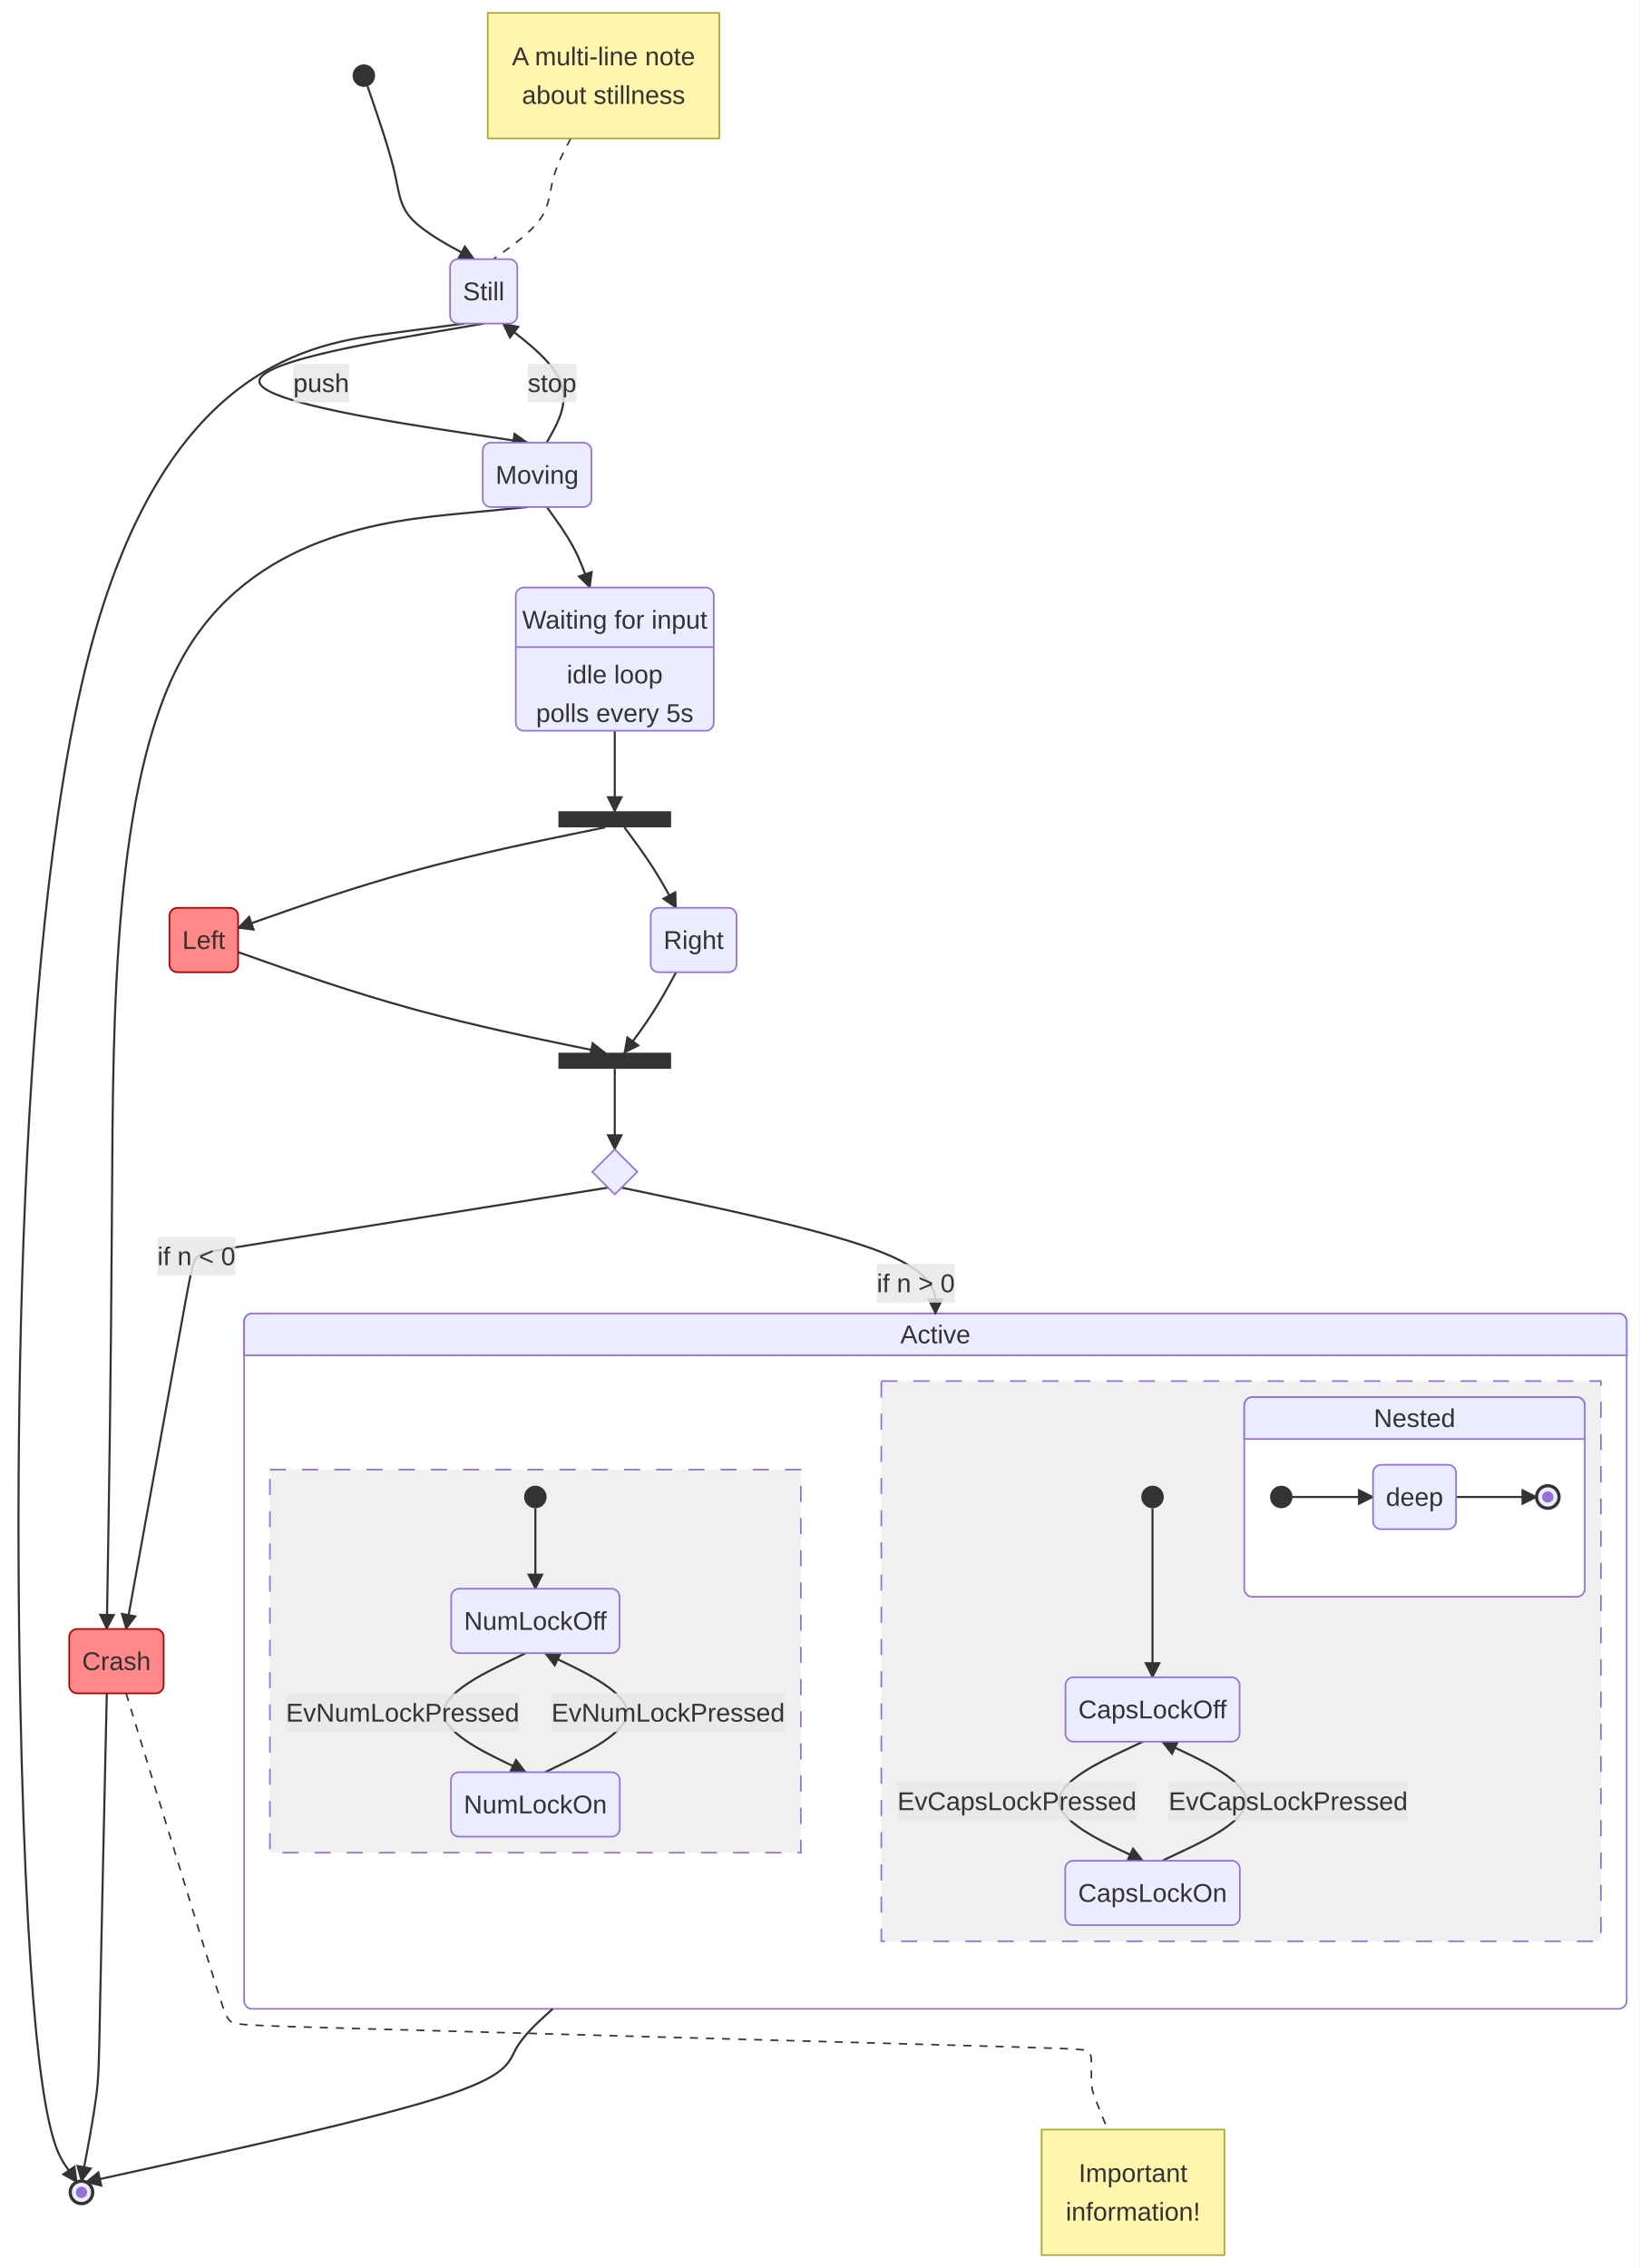
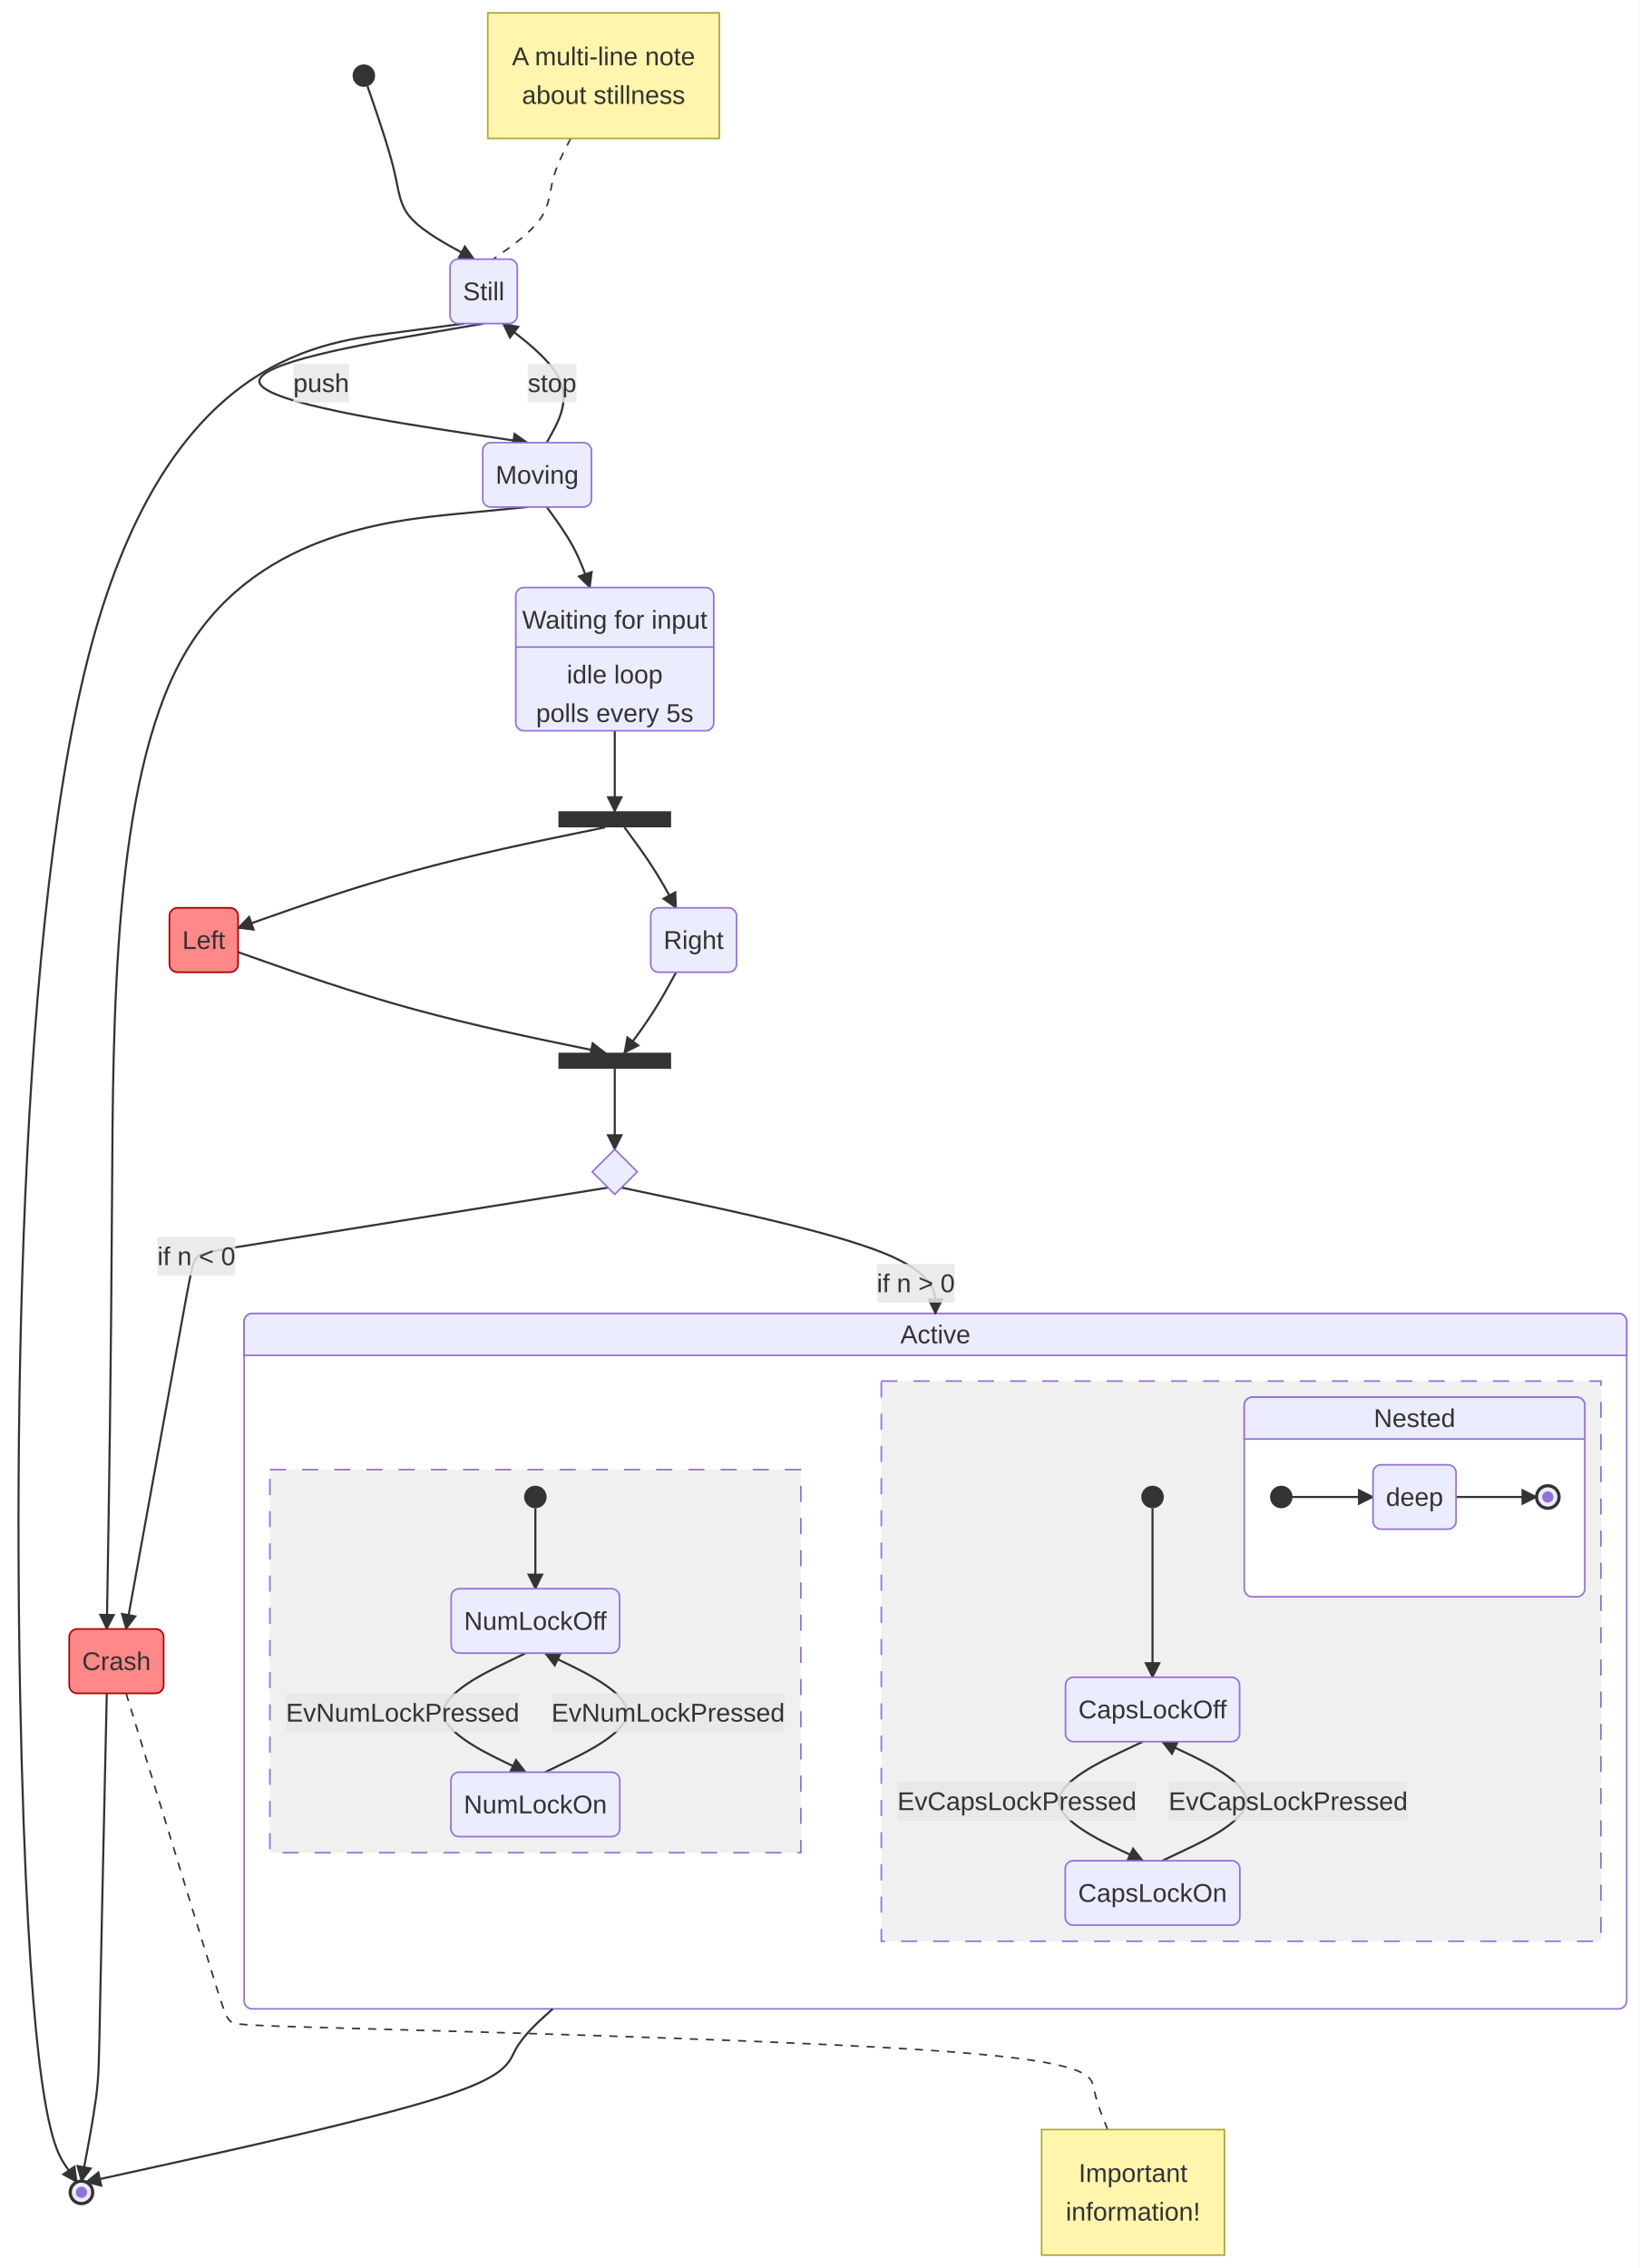
<svg xmlns="http://www.w3.org/2000/svg" id="mermaid" class="statediagram" width="1018.7" height="1409" viewBox="-821.07 17 1018.7 1409" role="graphics-document document" aria-roledescription="statediagram">
  <style>#mermaid{font-family:"trebuchet ms",verdana,arial,sans-serif;font-size:16px;fill:#333;}#mermaid .st{fill:#ECECFF;stroke:#9370DB;stroke-width:1px;}#mermaid .bar,#mermaid .start{fill:#333;stroke:none;}#mermaid .endo{fill:#ECECFF;stroke:#333;stroke-width:2px;}#mermaid .endi{fill:#9370DB;}#mermaid .choice{fill:#ECECFF;stroke:#9370DB;stroke-width:1px;}#mermaid .comp{fill:#fff;stroke:#9370DB;stroke-width:1px;}#mermaid .comp-t{fill:#ECECFF;stroke:#9370DB;stroke-width:1px;}#mermaid .region{fill:#f0f0f0;stroke:#9370DB;stroke-width:1px;stroke-dasharray:10,10;}#mermaid .div{stroke:#9370DB;stroke-width:1px;}#mermaid .tr{fill:none;stroke:#333;stroke-width:1.3px;}#mermaid .lbl{fill:#e8e8e8;opacity:0.85;}#mermaid .note{fill:#fff5ad;stroke:#aaaa33;stroke-width:1px;}#mermaid .note-l{stroke:#333;stroke-width:1px;stroke-dasharray:5;}</style>
  <rect x="-821.07" y="17" width="1018.7" height="1409" fill="white" />
  <defs>
    <marker id="st-arrow" viewBox="0 0 10 10" refX="9" refY="5" markerWidth="8" markerHeight="8" orient="auto">
      <path d="M0,0 L10,5 L0,10 z" fill="#333" />
    </marker>
  </defs>
  <rect class="comp" x="-669.38" y="833" width="859.02" height="432" rx="5" />
  <path class="comp-t" d="M-669.38,859 v-21 a5,5 0 0 1 5,-5 h849.02 a5,5 0 0 1 5,5 v21 z" />
  <text x="-239.87" y="846" text-anchor="middle" dominant-baseline="central">Active</text>
  <rect class="region" x="-653.38" y="930" width="329.91" height="238" />
  <rect class="region" x="-273.47" y="875" width="447.11" height="348" />
  <rect class="comp" x="-47.96" y="885" width="211.59" height="124" rx="5" />
  <path class="comp-t" d="M-47.96,911 v-21 a5,5 0 0 1 5,-5 h201.59 a5,5 0 0 1 5,5 v21 z" />
  <text x="57.84" y="898" text-anchor="middle" dominant-baseline="central">Nested</text>
  <path class="tr" d="M-592.72,70.62L-589.43,80.18C-586.15,89.75 -579.57,108.87 -576.28,122.6C-573,136.33 -573,144.67 -565.25,153C-557.51,161.33 -542.02,169.67 -534.28,173.83L-526.54,178" marker-end="url(#st-arrow)" />
  <path class="tr" d="M-532.54,218L-579.29,224.17C-626.05,230.33 -719.56,242.67 -766.31,425.5C-813.07,608.33 -813.07,961.67 -806.44,1147.94C-799.82,1334.21 -786.57,1353.41 -779.95,1363.01L-773.32,1372.62" marker-end="url(#st-arrow)" />
  <path class="tr" d="M-520.54,218L-556.46,224.17C-592.38,230.33 -664.21,242.67 -659.68,255C-655.15,267.33 -574.25,279.67 -533.8,285.83L-493.35,292" marker-end="url(#st-arrow)" />
  <path class="tr" d="M-481.35,292L-477.98,285.83C-474.61,279.67 -467.86,267.33 -472.39,255C-476.92,242.67 -492.73,230.33 -500.63,224.17L-508.54,218" marker-end="url(#st-arrow)" />
  <path class="tr" d="M-493.35,332L-536.26,336.17C-579.17,340.33 -664.99,348.67 -707.9,426C-750.81,503.33 -750.81,649.67 -751.46,761.67C-752.12,873.67 -753.42,951.33 -754.07,990.17L-754.72,1029" marker-end="url(#st-arrow)" />
  <path class="tr" d="M-754.72,1069L-755.53,1105.83C-756.34,1142.67 -757.96,1216.33 -758.78,1257.33C-759.59,1298.33 -759.59,1306.67 -761.4,1320.33C-763.21,1334 -766.83,1353 -768.64,1362.5L-770.45,1372" marker-end="url(#st-arrow)" />
  <path class="tr" d="M-481.35,332L-478.33,336.17C-475.31,340.33 -469.27,348.67 -464.8,357C-460.33,365.33 -457.44,373.67 -455.99,377.83L-454.55,382" marker-end="url(#st-arrow)" />
  <path class="tr" d="M-439.1,471L-439.1,521" marker-end="url(#st-arrow)" />
  <path class="tr" d="M-445.1,531L-465.38,535.17C-485.66,539.33 -526.22,547.67 -564.23,558.08C-602.23,568.49 -637.68,580.99 -655.4,587.23L-673.13,593.48" marker-end="url(#st-arrow)" />
  <path class="tr" d="M-433.1,531L-430.01,535.17C-426.93,539.33 -420.76,547.67 -415.41,556C-410.05,564.33 -405.52,572.67 -403.25,576.83L-400.98,581" marker-end="url(#st-arrow)" />
  <path class="tr" d="M-673.13,608.52L-655.4,614.77C-637.68,621.01 -602.23,633.51 -564.23,643.92C-526.22,654.33 -485.66,662.67 -465.38,666.83L-445.1,671" marker-end="url(#st-arrow)" />
  <path class="tr" d="M-400.98,621L-403.25,625.17C-405.52,629.33 -410.05,637.67 -415.41,646C-420.76,654.33 -426.93,662.67 -430.01,666.83L-433.1,671" marker-end="url(#st-arrow)" />
  <path class="tr" d="M-439.1,681L-439.1,731" marker-end="url(#st-arrow)" />
  <path class="tr" d="M-443.3,754.8L-483.86,761.3C-524.41,767.8 -605.53,780.79 -648.39,787.66C-691.25,794.52 -695.86,795.26 -698.58,797.93C-701.3,800.59 -702.13,805.18 -709.18,844.02C-716.22,882.85 -729.47,955.93 -736.1,992.46L-742.72,1029" marker-end="url(#st-arrow)" />
-   <path class="note-l" fill="none" d="M-742.72,1069L-732.85,1101.1C-722.98,1133.21 -703.24,1197.41 -692.68,1231.75C-682.12,1266.08 -680.75,1270.54 -677.73,1272.83C-674.71,1275.13 -670.05,1275.26 -582.98,1277.7C-495.91,1280.13 -326.44,1284.87 -239.37,1287.3C-152.3,1289.74 -147.64,1289.87 -145.31,1291.32C-142.97,1292.78 -142.97,1295.56 -142.97,1298.33C-142.97,1301.11 -142.97,1303.89 -142.97,1306.67C-142.97,1309.44 -142.97,1312.22 -142.41,1315C-141.85,1317.78 -140.72,1320.56 -139.04,1324.72C-137.35,1328.89 -135.1,1334.44 -133.98,1337.22L-132.86,1340" />
+   <path class="note-l" fill="none" d="M-742.72,1069L-732.85,1101.1C-722.98,1133.21 -703.24,1197.41 -692.68,1231.75C-682.12,1266.08 -680.75,1270.54 -677.73,1272.83C-674.71,1275.13 -670.05,1275.26 -580.65,1277.76C-491.25,1280.26 -317.11,1285.13 -230.04,1291.73C-142.97,1298.33 -142.97,1306.67 -141.29,1315C-139.6,1323.33 -136.23,1331.67 -134.54,1335.83L-132.86,1340" />
  <path class="note-l" fill="none" d="M-466.46,103L-468.64,107.17C-470.82,111.33 -475.18,119.67 -477.36,128C-479.54,136.33 -479.54,144.67 -485.37,153C-491.2,161.33 -502.87,169.67 -508.7,173.83L-514.54,178" />
  <path class="tr" d="M-434.9,754.8L-402.39,761.67C-369.89,768.53 -304.88,782.27 -272.38,795.3C-239.87,808.33 -239.87,820.67 -239.87,826.83L-239.87,833" marker-end="url(#st-arrow)" />
  <path class="tr" d="M-477.64,1265L-482.23,1269.17C-486.81,1273.33 -495.99,1281.67 -500.57,1290C-505.16,1298.33 -505.16,1306.67 -548.9,1320.44C-592.63,1334.21 -680.1,1353.41 -723.84,1363.01L-767.58,1372.62" marker-end="url(#st-arrow)" />
  <rect class="lbl" x="-638.85" y="243" width="34.7" height="24" />
  <text x="-621.5" y="255" text-anchor="middle" dominant-baseline="central">push</text>
  <rect class="lbl" x="-493.15" y="243" width="30.25" height="24" />
  <text x="-478.03" y="255" text-anchor="middle" dominant-baseline="central">stop</text>
  <rect class="lbl" x="-723.3" y="785.45" width="48.48" height="24" />
  <text x="-699.05" y="797.45" text-anchor="middle" dominant-baseline="central">if n &lt; 0</text>
  <rect class="lbl" x="-276.3" y="802.24" width="48.48" height="24" />
  <text x="-252.06" y="814.24" text-anchor="middle" dominant-baseline="central">if n &gt; 0</text>
  <path class="tr" d="M-488.43,954L-488.43,1004" marker-end="url(#st-arrow)" />
  <path class="tr" d="M-494.43,1044L-507.17,1050.17C-519.92,1056.33 -545.41,1068.67 -545.41,1081C-545.41,1093.33 -519.92,1105.67 -507.17,1111.83L-494.43,1118" marker-end="url(#st-arrow)" />
  <path class="tr" d="M-482.43,1118L-469.68,1111.83C-456.93,1105.67 -431.44,1093.33 -431.44,1081C-431.44,1068.67 -456.93,1056.33 -469.68,1050.17L-482.43,1044" marker-end="url(#st-arrow)" />
  <rect class="lbl" x="-643.38" y="1069" width="144.95" height="24" />
  <text x="-570.9" y="1081" text-anchor="middle" dominant-baseline="central">EvNumLockPressed</text>
  <rect class="lbl" x="-478.43" y="1069" width="144.95" height="24" />
  <text x="-405.95" y="1081" text-anchor="middle" dominant-baseline="central">EvNumLockPressed</text>
  <path class="tr" d="M-104.96,954L-104.96,1059" marker-end="url(#st-arrow)" />
  <path class="tr" d="M-110.96,1099L-124,1105.17C-137.04,1111.33 -163.13,1123.67 -163.13,1136C-163.13,1148.33 -137.04,1160.67 -124,1166.83L-110.96,1173" marker-end="url(#st-arrow)" />
  <path class="tr" d="M-98.96,1173L-85.91,1166.83C-72.87,1160.67 -46.79,1148.33 -46.79,1136C-46.79,1123.67 -72.87,1111.33 -85.91,1105.17L-98.96,1099" marker-end="url(#st-arrow)" />
  <rect class="lbl" x="-263.47" y="1124" width="148.52" height="24" />
  <text x="-189.21" y="1136" text-anchor="middle" dominant-baseline="central">EvCapsLockPressed</text>
  <rect class="lbl" x="-94.96" y="1124" width="148.52" height="24" />
  <text x="-20.7" y="1136" text-anchor="middle" dominant-baseline="central">EvCapsLockPressed</text>
  <path class="tr" d="M-17.96,947L32.04,947" marker-end="url(#st-arrow)" />
  <path class="tr" d="M83.64,947L133.64,947" marker-end="url(#st-arrow)" />
  <circle class="start" cx="-595" cy="64" r="7" />
  <rect class="st" x="-541.43" y="178" width="41.78" height="40" rx="5" />
  <text x="-520.54" y="198" text-anchor="middle" dominant-baseline="central">Still</text>
  <circle class="endo" cx="-770.45" cy="1379" r="7" />
  <circle class="endi" cx="-770.45" cy="1379" r="3.5" />
  <rect class="st" x="-521.14" y="292" width="67.58" height="40" rx="5" />
  <text x="-487.35" y="312" text-anchor="middle" dominant-baseline="central">Moving</text>
  <rect class="st" x="-778.07" y="1029" width="58.69" height="40" rx="5" style="fill:#f88;stroke:#a00" />
  <text x="-748.72" y="1049" text-anchor="middle" dominant-baseline="central">Crash</text>
  <rect class="st" x="-500.61" y="382" width="123.02" height="89" rx="5" />
  <text x="-439.1" y="402" text-anchor="middle" dominant-baseline="central">Waiting for input</text>
  <line class="div" x1="-500.61" y1="419" x2="-377.59" y2="419" />
  <text x="-439.1" y="436" text-anchor="middle" dominant-baseline="central">idle loop</text>
  <text x="-439.1" y="460" text-anchor="middle" dominant-baseline="central">polls every 5s</text>
  <rect class="bar" x="-474.1" y="521" width="70" height="10" />
  <rect class="st" x="-715.81" y="581" width="42.69" height="40" rx="5" style="fill:#f88;stroke:#a00" />
  <text x="-694.47" y="601" text-anchor="middle" dominant-baseline="central">Left</text>
  <rect class="st" x="-416.77" y="581" width="53.36" height="40" rx="5" />
  <text x="-390.09" y="601" text-anchor="middle" dominant-baseline="central">Right</text>
  <rect class="bar" x="-474.1" y="671" width="70" height="10" />
  <path class="choice" d="M-439.1,731L-425.1,745L-439.1,759L-453.1,745Z" />
  <circle class="start" cx="-488.43" cy="947" r="7" />
  <rect class="st" x="-540.74" y="1004" width="104.63" height="40" rx="5" />
  <text x="-488.43" y="1024" text-anchor="middle" dominant-baseline="central">NumLockOff</text>
  <rect class="st" x="-540.89" y="1118" width="104.92" height="40" rx="5" />
  <text x="-488.43" y="1138" text-anchor="middle" dominant-baseline="central">NumLockOn</text>
  <circle class="start" cx="-104.96" cy="947" r="7" />
  <rect class="st" x="-159.06" y="1059" width="108.2" height="40" rx="5" />
  <text x="-104.96" y="1079" text-anchor="middle" dominant-baseline="central">CapsLockOff</text>
  <rect class="st" x="-159.21" y="1173" width="108.5" height="40" rx="5" />
  <text x="-104.96" y="1193" text-anchor="middle" dominant-baseline="central">CapsLockOn</text>
  <circle class="start" cx="-24.96" cy="947" r="7" />
  <rect class="st" x="32.04" y="927" width="51.59" height="40" rx="5" />
  <text x="57.84" y="947" text-anchor="middle" dominant-baseline="central">deep</text>
  <circle class="endo" cx="140.64" cy="947" r="7" />
  <circle class="endi" cx="140.64" cy="947" r="3.5" />
  <rect class="note" x="-173.87" y="1340" width="113.59" height="78" />
  <text x="-117.07" y="1367" text-anchor="middle" dominant-baseline="central">Important</text>
  <text x="-117.07" y="1391" text-anchor="middle" dominant-baseline="central">information!</text>
  <rect class="note" x="-518" y="25" width="143.84" height="78" />
  <text x="-446.07" y="52" text-anchor="middle" dominant-baseline="central">A multi-line note</text>
  <text x="-446.07" y="76" text-anchor="middle" dominant-baseline="central">about stillness</text>
</svg>
